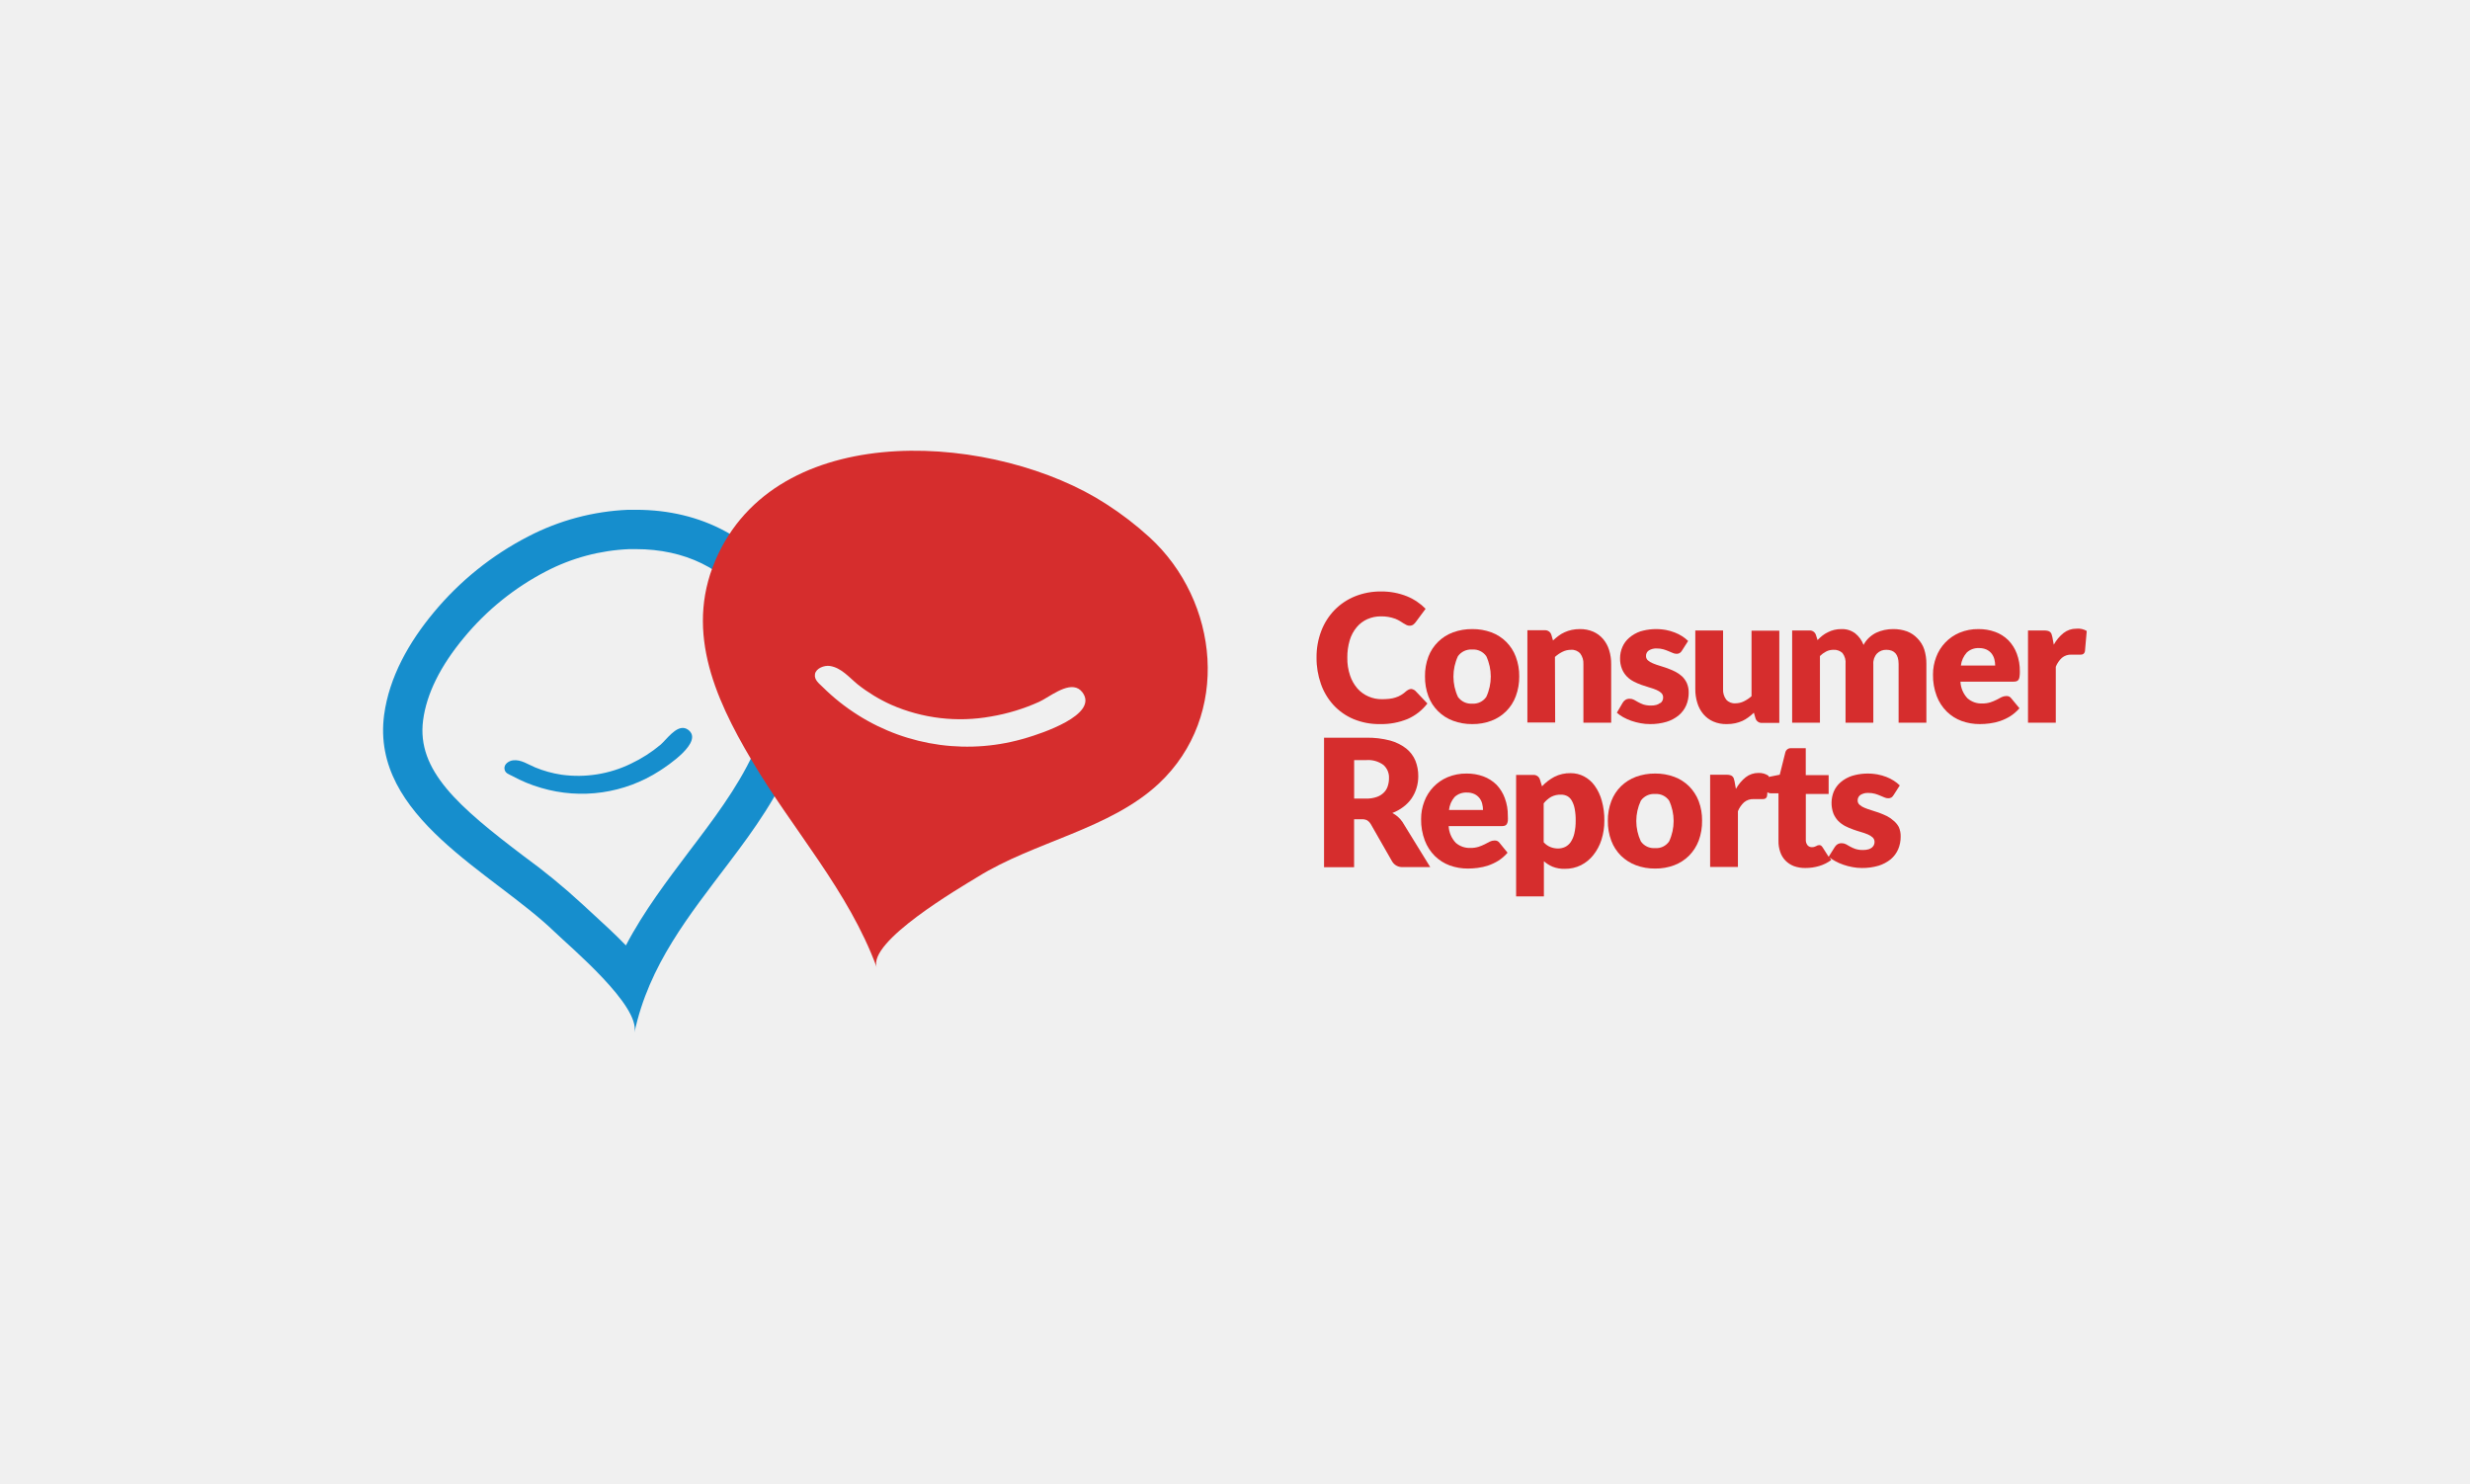
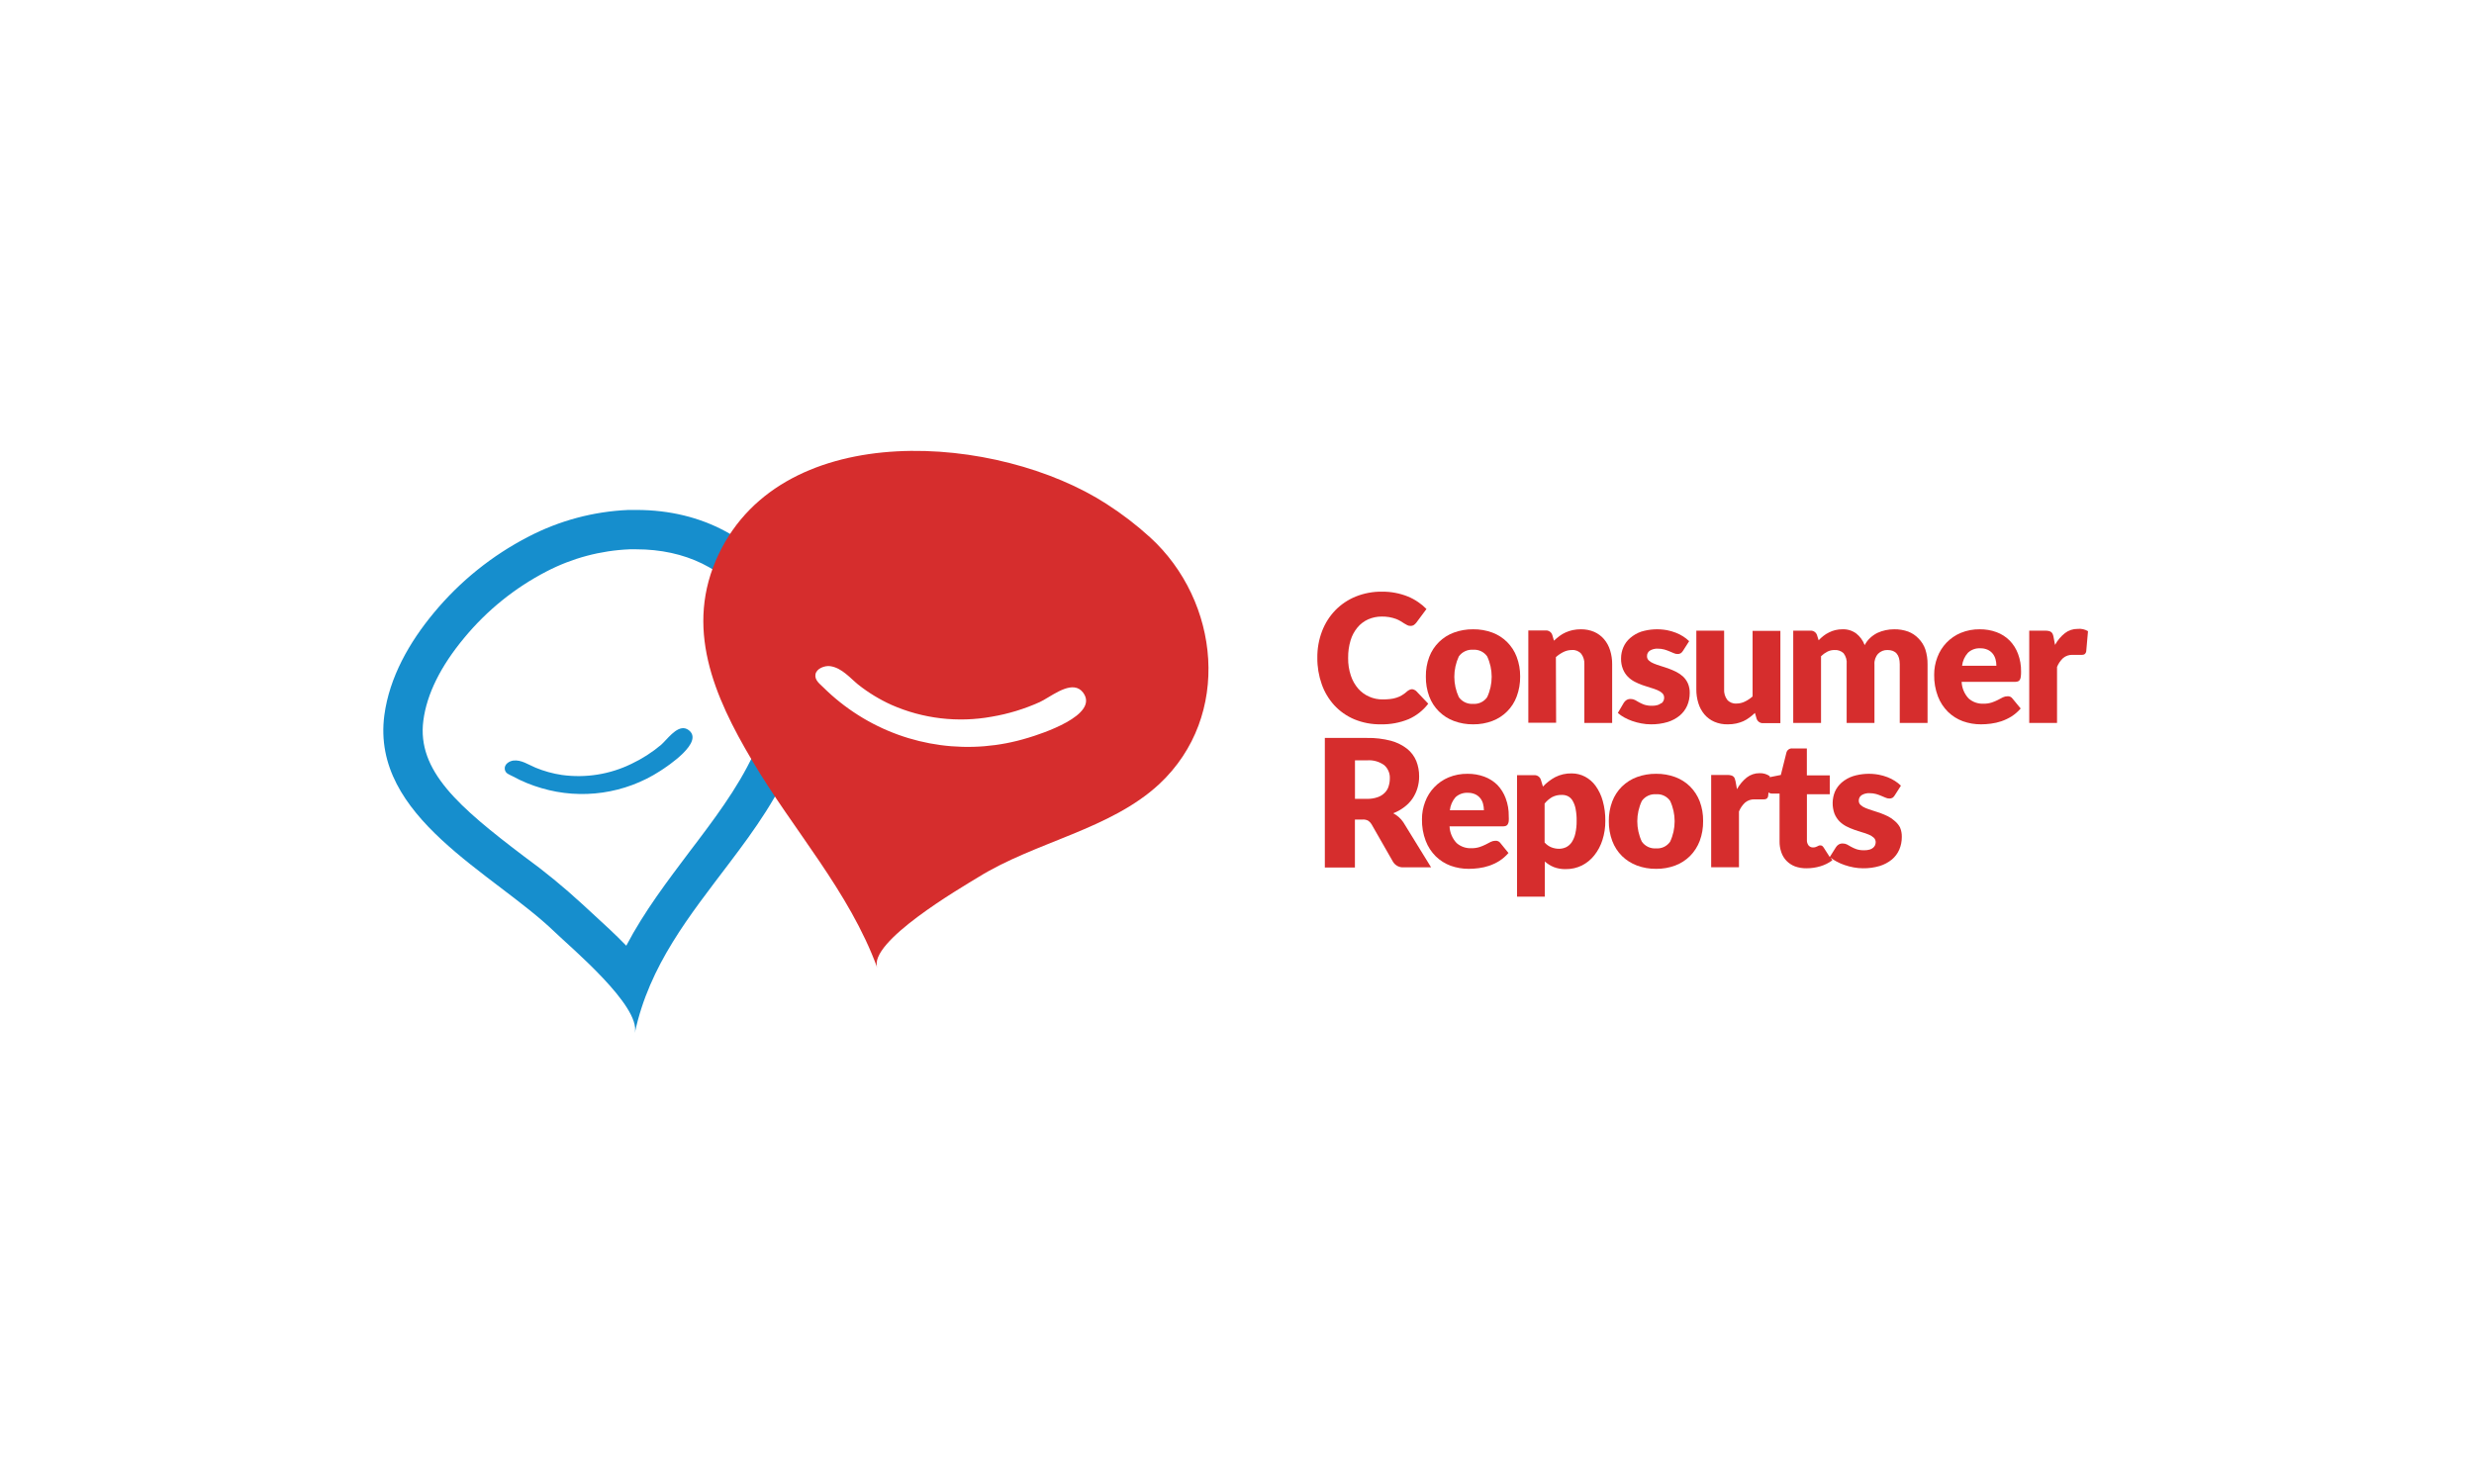
- <svg xmlns="http://www.w3.org/2000/svg" viewBox="0 0 444.55 266.91">
-   <defs>
-     <style>.cls-1{fill:#d62d2d;}.cls-2{fill:#168ecd;}</style>
-   </defs>
-   <g id="Layer_3" data-name="Layer 3">
-     <path class="cls-1" d="M243.61,129.42a12,12,0,0,0,4.76.9,12.43,12.43,0,0,0,5-.93,9,9,0,0,0,3.53-2.78l-2.15-2.26a.94.94,0,0,0-.37-.24A1,1,0,0,0,254,124a1.07,1.07,0,0,0-.46.11,2.26,2.26,0,0,0-.42.26,5.66,5.66,0,0,1-.94.71,4.43,4.43,0,0,1-1,.45,5.24,5.24,0,0,1-1.14.24,11.25,11.25,0,0,1-1.35.07,5.81,5.81,0,0,1-2.39-.49,5.57,5.57,0,0,1-2-1.45,6.9,6.9,0,0,1-1.32-2.34,9.5,9.5,0,0,1-.49-3.19,10.58,10.58,0,0,1,.44-3.16,6.58,6.58,0,0,1,1.25-2.33,5.31,5.31,0,0,1,1.92-1.45,6,6,0,0,1,2.45-.5,7.15,7.15,0,0,1,2.59.44,6.12,6.12,0,0,1,.81.4l.63.4a4.6,4.6,0,0,0,.55.31,1.13,1.13,0,0,0,.54.13,1.07,1.07,0,0,0,.67-.18,2.33,2.33,0,0,0,.42-.41l1.82-2.45a9.38,9.38,0,0,0-1.5-1.25,9.85,9.85,0,0,0-1.85-1,12.25,12.25,0,0,0-4.65-.87,12.28,12.28,0,0,0-4.72.88,10.87,10.87,0,0,0-3.67,2.46,11.13,11.13,0,0,0-2.39,3.77,13,13,0,0,0-.85,4.79,13.81,13.81,0,0,0,.79,4.75,11,11,0,0,0,2.24,3.77A10.36,10.36,0,0,0,243.61,129.42Z" />
-     <path class="cls-1" d="M272.81,118.19a7.46,7.46,0,0,0-4.39-4.38,9.66,9.66,0,0,0-3.44-.59,9.77,9.77,0,0,0-3.46.59,7.5,7.5,0,0,0-4.44,4.38,9.67,9.67,0,0,0-.61,3.54,9.89,9.89,0,0,0,.61,3.58,7.51,7.51,0,0,0,4.44,4.41,9.55,9.55,0,0,0,3.46.6,9.45,9.45,0,0,0,3.44-.6,7.47,7.47,0,0,0,4.39-4.41,9.88,9.88,0,0,0,.62-3.58A9.67,9.67,0,0,0,272.81,118.19Zm-5.31,7.24a2.81,2.81,0,0,1-2.52,1.21,2.9,2.9,0,0,1-2.58-1.21,8.7,8.7,0,0,1,0-7.33,2.91,2.91,0,0,1,2.58-1.2,2.83,2.83,0,0,1,2.52,1.2,8.7,8.7,0,0,1,0,7.33Z" />
-     <path class="cls-1" d="M279.86,118.23a6,6,0,0,1,1.39-.94,3.42,3.42,0,0,1,1.52-.34,2,2,0,0,1,1.65.68,2.9,2.9,0,0,1,.56,1.89v10.55h5V119.52a8.21,8.21,0,0,0-.37-2.52,5.61,5.61,0,0,0-1.09-2,5,5,0,0,0-1.76-1.31,5.92,5.92,0,0,0-2.41-.47,6.87,6.87,0,0,0-1.48.15,6.31,6.31,0,0,0-1.27.42,5.67,5.67,0,0,0-1.09.64,12.94,12.94,0,0,0-1,.84l-.29-1a1.17,1.17,0,0,0-1.22-.84H274.9v16.6h5Z" />
-     <path class="cls-1" d="M298.77,126.53a1.68,1.68,0,0,1-.64.33,3.38,3.38,0,0,1-1,.12,4.32,4.32,0,0,1-1.36-.19,6.27,6.27,0,0,1-.93-.42l-.74-.42a1.67,1.67,0,0,0-.78-.19,1.36,1.36,0,0,0-.76.19,1.47,1.47,0,0,0-.49.5L291,128.27a6.14,6.14,0,0,0,1.15.81,9.23,9.23,0,0,0,1.46.65,11.29,11.29,0,0,0,1.64.43,8.89,8.89,0,0,0,1.7.16,10.12,10.12,0,0,0,3-.41,6.35,6.35,0,0,0,2.19-1.17,4.88,4.88,0,0,0,1.34-1.79,5.68,5.68,0,0,0,.45-2.27,4.11,4.11,0,0,0-.33-1.73,3.91,3.91,0,0,0-.87-1.23,5.67,5.67,0,0,0-1.24-.85c-.45-.22-.92-.42-1.4-.6s-1-.32-1.41-.46a10.81,10.81,0,0,1-1.23-.44,2.75,2.75,0,0,1-.88-.54,1,1,0,0,1-.32-.76,1.14,1.14,0,0,1,.5-1,2.48,2.48,0,0,1,1.45-.36,4.2,4.2,0,0,1,1.17.15,8.14,8.14,0,0,1,.92.33l.76.32a1.62,1.62,0,0,0,.7.16,1.12,1.12,0,0,0,.55-.13,1.31,1.31,0,0,0,.41-.43l1.12-1.75a6.56,6.56,0,0,0-1.07-.85,7.41,7.41,0,0,0-1.35-.68,9.26,9.26,0,0,0-1.57-.45,9.87,9.87,0,0,0-4.62.26,6.08,6.08,0,0,0-2,1.15,4.54,4.54,0,0,0-1.23,1.67,5.05,5.05,0,0,0-.41,2,4.86,4.86,0,0,0,.34,1.93,4.2,4.2,0,0,0,.88,1.36,4.9,4.9,0,0,0,1.24.91,10.91,10.91,0,0,0,1.41.61c.48.17,1,.33,1.42.46a11.1,11.1,0,0,1,1.24.43,3.09,3.09,0,0,1,.88.55,1.08,1.08,0,0,1,.34.82,1.24,1.24,0,0,1-.47,1Z" />
-     <path class="cls-1" d="M310.82,130.32a6.87,6.87,0,0,0,1.48-.15,7,7,0,0,0,1.27-.41,6,6,0,0,0,1.09-.65,9.58,9.58,0,0,0,1-.84l.29,1a1.17,1.17,0,0,0,1.22.84h3.07v-16.6h-5V125.3a5.93,5.93,0,0,1-1.39.93,3.43,3.43,0,0,1-1.52.35,2,2,0,0,1-1.65-.67,2.88,2.88,0,0,1-.56-1.91V113.47h-5V124a8.14,8.14,0,0,0,.37,2.53,5.75,5.75,0,0,0,1.08,2,4.93,4.93,0,0,0,1.77,1.32A5.73,5.73,0,0,0,310.82,130.32Z" />
-     <path class="cls-1" d="M345.08,114.87a5,5,0,0,0-1.84-1.23,7.1,7.1,0,0,0-2.53-.42,7.32,7.32,0,0,0-1.54.16,6.77,6.77,0,0,0-1.48.49,5.51,5.51,0,0,0-1.29.89,4.79,4.79,0,0,0-1,1.31,4.81,4.81,0,0,0-1.5-2.08,3.91,3.91,0,0,0-2.48-.77,5.44,5.44,0,0,0-1.32.15,5,5,0,0,0-1.12.42,5.16,5.16,0,0,0-1,.62,8,8,0,0,0-.86.79l-.28-.89a1.16,1.16,0,0,0-1.21-.84h-3.08v16.6h5v-12a4.77,4.77,0,0,1,1.13-.82,2.82,2.82,0,0,1,1.27-.3,2.2,2.2,0,0,1,1.65.57,2.81,2.81,0,0,1,.56,2v10.55h5V119.52a2.56,2.56,0,0,1,.67-1.91,2.27,2.27,0,0,1,1.67-.66c1.47,0,2.21.85,2.21,2.57v10.55h5V119.52a8.41,8.41,0,0,0-.39-2.66A5.18,5.18,0,0,0,345.08,114.87Z" />
-     <path class="cls-1" d="M361.45,115.22a6.51,6.51,0,0,0-2.35-1.49,8.57,8.57,0,0,0-3-.51,8.65,8.65,0,0,0-3.42.65,7.65,7.65,0,0,0-4.21,4.39,8.71,8.71,0,0,0-.57,3.15,10.45,10.45,0,0,0,.67,3.87,7.88,7.88,0,0,0,1.81,2.79,7.59,7.59,0,0,0,2.67,1.69,9.52,9.52,0,0,0,3.27.56,13.88,13.88,0,0,0,1.78-.12,9.81,9.81,0,0,0,1.88-.43,9.13,9.13,0,0,0,1.82-.86,7.62,7.62,0,0,0,1.66-1.44L362,125.7a1,1,0,0,0-.9-.43,2,2,0,0,0-.86.2l-.89.47a8.25,8.25,0,0,1-1.11.46,4.74,4.74,0,0,1-1.49.21,3.77,3.77,0,0,1-2.64-.93,4.66,4.66,0,0,1-1.27-3h9.57a1.64,1.64,0,0,0,.55-.08.66.66,0,0,0,.35-.29,1.48,1.48,0,0,0,.17-.56,5.75,5.75,0,0,0,.05-.91,8.71,8.71,0,0,0-.55-3.21A6.79,6.79,0,0,0,361.45,115.22Zm-8.53,4.56a4.25,4.25,0,0,1,1.05-2.33,3,3,0,0,1,2.21-.81,3.11,3.11,0,0,1,1.36.27,2.53,2.53,0,0,1,.91.72,2.83,2.83,0,0,1,.49,1,4.37,4.37,0,0,1,.15,1.15Z" />
-     <path class="cls-1" d="M373.7,113.15a3.66,3.66,0,0,0-2.29.77,6.94,6.94,0,0,0-1.77,2.11l-.26-1.39a3,3,0,0,0-.15-.54.88.88,0,0,0-.26-.36,1,1,0,0,0-.41-.2,2.65,2.65,0,0,0-.62-.07H365v16.6h5V120a4.46,4.46,0,0,1,1.09-1.6,2.51,2.51,0,0,1,1.74-.58l.42,0,.46,0,.43,0,.34,0a.82.82,0,0,0,.5-.13.78.78,0,0,0,.27-.48l.32-3.65A3,3,0,0,0,373.7,113.15Z" />
-     <path class="cls-1" d="M251.59,147a5,5,0,0,0-1-.68,7.88,7.88,0,0,0,2-1.11,6.61,6.61,0,0,0,1.47-1.52,6.84,6.84,0,0,0,.89-1.87,7.15,7.15,0,0,0,.31-2.14,7.36,7.36,0,0,0-.51-2.76,5.51,5.51,0,0,0-1.64-2.19,8.27,8.27,0,0,0-2.91-1.45,15.89,15.89,0,0,0-4.32-.51h-7.58v23.31h5.41v-8.63h1.37a1.91,1.91,0,0,1,1,.2,1.94,1.94,0,0,1,.61.63l3.87,6.77a2.08,2.08,0,0,0,1.95,1h4.9l-5-8.12A4.86,4.86,0,0,0,251.59,147Zm-1.83-5.49a2.77,2.77,0,0,1-.72,1.16,3.28,3.28,0,0,1-1.27.77,5.46,5.46,0,0,1-1.88.29h-2.17V136.8h2.17a4.65,4.65,0,0,1,3.1.87,3,3,0,0,1,1,2.4A4.42,4.42,0,0,1,249.76,141.5Z" />
-     <path class="cls-1" d="M269.33,141.22a6.64,6.64,0,0,0-2.36-1.49,8.53,8.53,0,0,0-3-.51,8.65,8.65,0,0,0-3.42.65,7.65,7.65,0,0,0-4.21,4.39,8.71,8.71,0,0,0-.57,3.15,10.45,10.45,0,0,0,.67,3.87,7.88,7.88,0,0,0,1.81,2.79,7.59,7.59,0,0,0,2.67,1.69,9.52,9.52,0,0,0,3.27.56,13.88,13.88,0,0,0,1.78-.12,9.81,9.81,0,0,0,1.88-.43,9.13,9.13,0,0,0,1.82-.86,7.62,7.62,0,0,0,1.66-1.44l-1.44-1.77a1,1,0,0,0-.9-.43,1.93,1.93,0,0,0-.85.2l-.9.47a8.25,8.25,0,0,1-1.11.46,4.7,4.7,0,0,1-1.49.21,3.77,3.77,0,0,1-2.64-.93,4.71,4.71,0,0,1-1.27-3h9.57a1.64,1.64,0,0,0,.55-.08.66.66,0,0,0,.35-.29,1.67,1.67,0,0,0,.18-.56,7.56,7.56,0,0,0,0-.91,8.71,8.71,0,0,0-.55-3.21A6.91,6.91,0,0,0,269.33,141.22Zm-8.54,4.56a4.25,4.25,0,0,1,1-2.33,3,3,0,0,1,2.21-.81,3.08,3.08,0,0,1,1.36.27,2.53,2.53,0,0,1,.91.72,2.67,2.67,0,0,1,.49,1,4.37,4.37,0,0,1,.15,1.15Z" />
-     <path class="cls-1" d="M287,141.39a5.57,5.57,0,0,0-1.91-1.66,5.13,5.13,0,0,0-2.4-.58,6.21,6.21,0,0,0-2.95.67,8.64,8.64,0,0,0-2.21,1.7l-.37-1.21a1.17,1.17,0,0,0-1.22-.84h-3.07v21.86h5V155a5.63,5.63,0,0,0,1.6,1,5.58,5.58,0,0,0,2.18.37,6.41,6.41,0,0,0,2.88-.65,6.7,6.7,0,0,0,2.24-1.83,8.6,8.6,0,0,0,1.46-2.75,10.94,10.94,0,0,0,.52-3.45,12.64,12.64,0,0,0-.46-3.58A8.47,8.47,0,0,0,287,141.39ZM283.35,150a4.7,4.7,0,0,1-.66,1.56,2.64,2.64,0,0,1-1,.87,3,3,0,0,1-1.27.28,3.71,3.71,0,0,1-1.37-.26,3.21,3.21,0,0,1-1.22-.87v-7a4.89,4.89,0,0,1,1.34-1.16,3.58,3.58,0,0,1,1.8-.4,2.37,2.37,0,0,1,1.07.24,2.06,2.06,0,0,1,.82.79,4.58,4.58,0,0,1,.54,1.45,10.56,10.56,0,0,1,.19,2.21A9.76,9.76,0,0,1,283.35,150Z" />
-     <path class="cls-1" d="M304,141.51a7.54,7.54,0,0,0-2.67-1.7,9.66,9.66,0,0,0-3.44-.59,9.77,9.77,0,0,0-3.46.59,7.71,7.71,0,0,0-2.69,1.7,7.49,7.49,0,0,0-1.74,2.68,9.67,9.67,0,0,0-.62,3.54,9.88,9.88,0,0,0,.62,3.58,7.57,7.57,0,0,0,1.74,2.7,7.73,7.73,0,0,0,2.69,1.71,9.55,9.55,0,0,0,3.46.6,9.45,9.45,0,0,0,3.44-.6A7.56,7.56,0,0,0,304,154a7.83,7.83,0,0,0,1.73-2.7,9.89,9.89,0,0,0,.61-3.58,9.67,9.67,0,0,0-.61-3.54A7.75,7.75,0,0,0,304,141.51Zm-3.59,9.92a2.79,2.79,0,0,1-2.52,1.21,2.87,2.87,0,0,1-2.57-1.21,8.6,8.6,0,0,1,0-7.33,2.88,2.88,0,0,1,2.57-1.2,2.8,2.8,0,0,1,2.52,1.2,8.7,8.7,0,0,1,0,7.33Z" />
-     <path class="cls-1" d="M340.82,147.72a5.38,5.38,0,0,0-1.23-.85q-.69-.33-1.41-.6c-.48-.17-.95-.32-1.41-.46a10.81,10.81,0,0,1-1.23-.44,2.81,2.81,0,0,1-.87-.54,1,1,0,0,1-.33-.76,1.17,1.17,0,0,1,.5-1,2.48,2.48,0,0,1,1.45-.36,4.15,4.15,0,0,1,1.17.15,7.49,7.49,0,0,1,.92.33l.76.32a1.65,1.65,0,0,0,.7.16,1.16,1.16,0,0,0,.56-.13,1.29,1.29,0,0,0,.4-.43l1.12-1.75a6.16,6.16,0,0,0-1.07-.85,7.31,7.31,0,0,0-1.34-.68,9.37,9.37,0,0,0-1.58-.45,9.83,9.83,0,0,0-4.61.26,6,6,0,0,0-2.05,1.15,4.65,4.65,0,0,0-1.23,1.67,5.51,5.51,0,0,0-.07,3.94,4.37,4.37,0,0,0,.88,1.36,5.09,5.09,0,0,0,1.24.91,11.67,11.67,0,0,0,1.42.61c.48.17.95.33,1.41.46a10.43,10.43,0,0,1,1.24.43,3,3,0,0,1,.88.55,1.08,1.08,0,0,1,.34.82,1.4,1.4,0,0,1-.11.53,1.37,1.37,0,0,1-.35.46,1.75,1.75,0,0,1-.64.33,3.5,3.5,0,0,1-1,.12,4.3,4.3,0,0,1-1.35-.19,6.42,6.42,0,0,1-.94-.42l-.74-.42a1.67,1.67,0,0,0-.78-.19,1.36,1.36,0,0,0-.76.19,1.47,1.47,0,0,0-.49.5l-1.1,1.75-1.07-1.67a1.4,1.4,0,0,0-.28-.33.57.57,0,0,0-.36-.1.78.78,0,0,0-.28.05l-.26.13a1.63,1.63,0,0,1-.32.13,1.44,1.44,0,0,1-.45.06,1,1,0,0,1-.81-.38,1.53,1.53,0,0,1-.28-1V142.9h4.11v-3.39H325v-4.85h-2.59a1,1,0,0,0-1.09.77l-1,4-2,.4v-.19a3,3,0,0,0-1.82-.53,3.69,3.69,0,0,0-2.3.77,7.09,7.09,0,0,0-1.77,2.11l-.25-1.39a4.06,4.06,0,0,0-.15-.54.88.88,0,0,0-.26-.36,1,1,0,0,0-.42-.2,2.56,2.56,0,0,0-.61-.07h-2.95v16.6h5V146a4.48,4.48,0,0,1,1.1-1.6,2.49,2.49,0,0,1,1.74-.58l.42,0,.46,0,.43,0,.33,0a.86.86,0,0,0,.51-.13.73.73,0,0,0,.26-.48l.06-.63a1,1,0,0,0,.58.2h1.41v8.57a5.71,5.71,0,0,0,.32,2,4.09,4.09,0,0,0,.93,1.53,4.29,4.29,0,0,0,1.52,1,5.87,5.87,0,0,0,2.09.34,8.55,8.55,0,0,0,2.48-.36,6.84,6.84,0,0,0,2.16-1.08l-.29-.46a6,6,0,0,0,1,.66,9,9,0,0,0,1.47.65,11,11,0,0,0,1.64.43,8.79,8.79,0,0,0,1.69.16,10.12,10.12,0,0,0,3-.41,6.5,6.5,0,0,0,2.2-1.17,4.85,4.85,0,0,0,1.33-1.79,5.68,5.68,0,0,0,.45-2.27,4.11,4.11,0,0,0-.33-1.73A3.91,3.91,0,0,0,340.82,147.72Z" />
-     <path class="cls-2" d="M119.31,133.62c-.14.15-.28.28-.4.39a24.69,24.69,0,0,1-5.33,3.42,21.72,21.72,0,0,1-12.51,2,20.32,20.32,0,0,1-4.74-1.31c-1.29-.54-2.58-1.46-4-1.28-.72.09-1.62.65-1.54,1.5s.82,1,1.41,1.32a25.56,25.56,0,0,0,5.19,2.14,25.82,25.82,0,0,0,21.33-3.07c1.37-.88,8-5.24,5.14-7.38C122.23,130.15,120.5,132.42,119.31,133.62Z" />
-     <path class="cls-2" d="M114.47,91.75c-.47,0-1,0-1.42,0a42.89,42.89,0,0,0-18,4.81,54.51,54.51,0,0,0-17,13.68c-4.43,5.33-8,11.59-8.92,18.45-2.41,18.37,19.59,28.31,30.66,39,2.95,2.85,15.43,13.28,14.4,18.14,2.59-12.2,9.92-21.17,16.93-30.46l.09-.12c4.55-6,9-12.19,11.84-19.46C151.9,113.65,138.54,91.74,114.47,91.75Zm22.15,41.45c-2.59,6.55-6.82,12.39-10.93,17.84l-.08.11c-.51.66-1,1.33-1.52,2-4,5.33-8.18,10.78-11.44,17-1.93-2-4.06-3.95-6.3-6l-1.63-1.5a116,116,0,0,0-10.45-8.56c-11.72-8.89-19.31-15.4-18.12-24.46.62-4.75,3.1-9.76,7.36-14.88a47.46,47.46,0,0,1,14.76-11.92,35.63,35.63,0,0,1,15-4c.4,0,.79,0,1.18,0h0c8.79,0,16,3.53,20.38,9.94C139.46,115.47,140.11,124.41,136.62,133.2Z" />
-     <path class="cls-1" d="M206.87,96.68a58.56,58.56,0,0,0-7.82-6c-19.39-12.55-58-15.71-69.77,9-6.29,13.16-.83,25.63,6,37.14,7.38,12.52,17.46,23.51,22.52,37.32-1.71-4.66,15-14.39,18.16-16.32,10.27-6.38,23.76-8.56,32.59-16.78C221.61,128.8,219.43,108.15,206.87,96.68Zm-22,36.08a36.78,36.78,0,0,1-30.48-4.08,36.89,36.89,0,0,1-6.29-5c-.68-.67-1.6-1.32-1.42-2.36s1.67-1.62,2.69-1.46c2.07.32,3.49,2.09,5,3.32a28.91,28.91,0,0,0,6,3.65,31,31,0,0,0,18,2.12,35.23,35.23,0,0,0,8.64-2.63c.22-.1.46-.23.71-.37,2.1-1.19,5.36-3.63,7.09-1.35C197.88,128.67,187.11,132.09,184.88,132.76Z" />
+ <svg xmlns="http://www.w3.org/2000/svg" width="100%" height="100%" viewBox="0 0 445 267" version="1.1" xml:space="preserve" style="fill-rule:evenodd;clip-rule:evenodd;stroke-linejoin:round;stroke-miterlimit:2;">
+   <g id="Layer_3">
+     <rect x="-13.036" y="-16.811" width="472.784" height="316.676" style="fill:white;" />
+     <path d="M243.61,129.42C245.119,130.04 246.739,130.347 248.37,130.32C250.083,130.358 251.785,130.041 253.37,129.39C254.763,128.777 255.977,127.82 256.9,126.61L254.75,124.35C254.647,124.242 254.521,124.16 254.38,124.11C254.262,124.048 254.133,124.011 254,124C253.84,124.002 253.683,124.039 253.54,124.11C253.391,124.181 253.25,124.268 253.12,124.37C252.832,124.639 252.517,124.877 252.18,125.08C251.867,125.271 251.531,125.422 251.18,125.53C250.81,125.652 250.428,125.733 250.04,125.77C249.592,125.82 249.141,125.844 248.69,125.84C247.868,125.848 247.053,125.681 246.3,125.35C245.533,125.022 244.85,124.527 244.3,123.9C243.711,123.214 243.262,122.419 242.98,121.56C242.636,120.532 242.47,119.453 242.49,118.37C242.476,117.3 242.624,116.235 242.93,115.21C243.185,114.357 243.61,113.564 244.18,112.88C244.701,112.256 245.358,111.76 246.1,111.43C246.872,111.093 247.707,110.923 248.55,110.93C249.433,110.915 250.311,111.065 251.14,111.37C251.419,111.483 251.69,111.617 251.95,111.77L252.58,112.17C252.756,112.286 252.94,112.389 253.13,112.48C253.296,112.568 253.482,112.612 253.67,112.61C253.907,112.626 254.143,112.563 254.34,112.43C254.497,112.312 254.638,112.174 254.76,112.02L256.58,109.57C256.125,109.102 255.622,108.683 255.08,108.32C254.501,107.922 253.881,107.586 253.23,107.32C251.751,106.731 250.172,106.435 248.58,106.45C246.964,106.43 245.36,106.729 243.86,107.33C242.481,107.89 241.232,108.727 240.19,109.79C239.147,110.872 238.334,112.155 237.8,113.56C237.218,115.089 236.929,116.714 236.95,118.35C236.933,119.967 237.201,121.575 237.74,123.1C238.226,124.494 238.988,125.776 239.98,126.87C240.992,127.972 242.23,128.842 243.61,129.42Z" style="fill:rgb(214,45,45);fill-rule:nonzero;" />
+     <path d="M272.81,118.19C272.052,116.163 270.448,114.563 268.42,113.81C267.319,113.406 266.153,113.206 264.98,113.22C263.801,113.206 262.628,113.406 261.52,113.81C259.475,114.556 257.854,116.156 257.08,118.19C256.657,119.322 256.45,120.522 256.47,121.73C256.451,122.951 256.657,124.165 257.08,125.31C257.847,127.355 259.47,128.966 261.52,129.72C262.626,130.132 263.8,130.336 264.98,130.32C266.154,130.335 267.321,130.132 268.42,129.72C270.454,128.959 272.058,127.347 272.81,125.31C273.236,124.165 273.446,122.951 273.43,121.73C273.446,120.522 273.236,119.321 272.81,118.19ZM267.5,125.43C266.935,126.251 265.974,126.713 264.98,126.64C263.969,126.716 262.988,126.256 262.4,125.43C261.321,123.107 261.321,120.423 262.4,118.1C262.992,117.279 263.971,116.824 264.98,116.9C265.971,116.829 266.93,117.286 267.5,118.1C268.579,120.423 268.579,123.107 267.5,125.43Z" style="fill:rgb(214,45,45);fill-rule:nonzero;" />
+     <path d="M279.86,118.23C280.277,117.853 280.745,117.537 281.25,117.29C281.724,117.061 282.244,116.945 282.77,116.95C283.396,116.905 284.008,117.157 284.42,117.63C284.822,118.175 285.02,118.844 284.98,119.52L284.98,130.07L289.98,130.07L289.98,119.52C289.989,118.666 289.864,117.816 289.61,117C289.387,116.266 289.016,115.585 288.52,115C288.038,114.438 287.436,113.991 286.76,113.69C285.998,113.367 285.177,113.207 284.35,113.22C283.853,113.216 283.356,113.267 282.87,113.37C282.433,113.465 282.007,113.605 281.6,113.79C281.214,113.962 280.848,114.177 280.51,114.43C280.163,114.693 279.829,114.973 279.51,115.27L279.22,114.27C279.065,113.737 278.553,113.384 278,113.43L274.9,113.43L274.9,130.03L279.9,130.03L279.86,118.23Z" style="fill:rgb(214,45,45);fill-rule:nonzero;" />
+     <path d="M298.77,126.53C298.583,126.685 298.365,126.798 298.13,126.86C297.805,126.95 297.467,126.99 297.13,126.98C296.669,126.99 296.21,126.925 295.77,126.79C295.449,126.676 295.138,126.535 294.84,126.37L294.1,125.95C293.859,125.824 293.592,125.759 293.32,125.76C293.054,125.747 292.789,125.814 292.56,125.95C292.359,126.075 292.191,126.246 292.07,126.45L291,128.27C291.351,128.583 291.737,128.855 292.15,129.08C292.617,129.338 293.105,129.556 293.61,129.73C294.145,129.914 294.693,130.058 295.25,130.16C295.81,130.268 296.38,130.321 296.95,130.32C297.965,130.335 298.976,130.196 299.95,129.91C300.75,129.668 301.494,129.27 302.14,128.74C302.719,128.255 303.178,127.642 303.48,126.95C303.784,126.232 303.937,125.46 303.93,124.68C303.946,124.086 303.834,123.496 303.6,122.95C303.392,122.487 303.097,122.07 302.73,121.72C302.356,121.383 301.939,121.097 301.49,120.87C301.04,120.65 300.57,120.45 300.09,120.27C299.61,120.09 299.09,119.95 298.68,119.81C298.262,119.688 297.851,119.541 297.45,119.37C297.125,119.247 296.827,119.064 296.57,118.83C296.359,118.635 296.242,118.357 296.25,118.07C296.231,117.673 296.42,117.293 296.75,117.07C297.185,116.804 297.691,116.678 298.2,116.71C298.595,116.705 298.989,116.755 299.37,116.86C299.683,116.951 299.99,117.062 300.29,117.19L301.05,117.51C301.268,117.615 301.508,117.67 301.75,117.67C301.941,117.674 302.131,117.63 302.3,117.54C302.468,117.43 302.608,117.283 302.71,117.11L303.83,115.36C303.504,115.04 303.145,114.755 302.76,114.51C302.334,114.238 301.882,114.01 301.41,113.83C300.901,113.634 300.376,113.483 299.84,113.38C298.301,113.099 296.718,113.188 295.22,113.64C294.486,113.892 293.807,114.283 293.22,114.79C292.687,115.244 292.266,115.816 291.99,116.46C291.719,117.092 291.579,117.772 291.58,118.46C291.561,119.12 291.677,119.776 291.92,120.39C292.122,120.896 292.421,121.358 292.8,121.75C293.163,122.117 293.581,122.424 294.04,122.66C294.495,122.896 294.966,123.1 295.45,123.27C295.93,123.44 296.45,123.6 296.87,123.73C297.291,123.849 297.706,123.992 298.11,124.16C298.432,124.292 298.73,124.478 298.99,124.71C299.216,124.922 299.339,125.221 299.33,125.53C299.339,125.918 299.165,126.289 298.86,126.53L298.77,126.53Z" style="fill:rgb(214,45,45);fill-rule:nonzero;" />
+     <path d="M310.82,130.32C311.317,130.324 311.814,130.273 312.3,130.17C312.735,130.074 313.161,129.937 313.57,129.76C313.955,129.582 314.321,129.365 314.66,129.11C315.012,128.853 315.346,128.572 315.66,128.27L315.95,129.27C316.105,129.803 316.617,130.156 317.17,130.11L320.24,130.11L320.24,113.51L315.24,113.51L315.24,125.3C314.823,125.674 314.355,125.987 313.85,126.23C313.377,126.462 312.857,126.582 312.33,126.58C311.706,126.627 311.094,126.379 310.68,125.91C310.272,125.36 310.074,124.683 310.12,124L310.12,113.47L305.12,113.47L305.12,124C305.109,124.858 305.234,125.711 305.49,126.53C305.713,127.262 306.081,127.942 306.57,128.53C307.053,129.098 307.658,129.549 308.34,129.85C309.121,130.189 309.969,130.35 310.82,130.32Z" style="fill:rgb(214,45,45);fill-rule:nonzero;" />
+     <path d="M345.08,114.87C344.566,114.328 343.937,113.907 343.24,113.64C342.429,113.348 341.572,113.205 340.71,113.22C340.192,113.219 339.676,113.272 339.17,113.38C338.659,113.486 338.163,113.65 337.69,113.87C337.22,114.104 336.785,114.403 336.4,114.76C335.993,115.136 335.655,115.579 335.4,116.07C335.097,115.254 334.579,114.535 333.9,113.99C333.185,113.458 332.31,113.187 331.42,113.22C330.976,113.216 330.532,113.266 330.1,113.37C329.711,113.465 329.335,113.606 328.98,113.79C328.624,113.958 328.289,114.166 327.98,114.41C327.674,114.652 327.387,114.916 327.12,115.2L326.84,114.31C326.69,113.779 326.18,113.425 325.63,113.47L322.55,113.47L322.55,130.07L327.55,130.07L327.55,118.07C327.884,117.743 328.265,117.466 328.68,117.25C329.074,117.052 329.509,116.949 329.95,116.95C330.555,116.904 331.152,117.111 331.6,117.52C332.035,118.09 332.236,118.807 332.16,119.52L332.16,130.07L337.16,130.07L337.16,119.52C337.111,118.819 337.354,118.127 337.83,117.61C338.272,117.17 338.877,116.931 339.5,116.95C340.97,116.95 341.71,117.8 341.71,119.52L341.71,130.07L346.71,130.07L346.71,119.52C346.723,118.618 346.592,117.72 346.32,116.86C346.064,116.111 345.64,115.43 345.08,114.87Z" style="fill:rgb(214,45,45);fill-rule:nonzero;" />
+     <path d="M361.45,115.22C360.783,114.56 359.982,114.051 359.1,113.73C358.138,113.382 357.122,113.21 356.1,113.22C354.928,113.203 353.764,113.424 352.68,113.87C350.731,114.688 349.206,116.279 348.47,118.26C348.087,119.266 347.894,120.334 347.9,121.41C347.877,122.731 348.104,124.044 348.57,125.28C348.968,126.328 349.585,127.279 350.38,128.07C351.142,128.814 352.051,129.39 353.05,129.76C354.099,130.137 355.206,130.326 356.32,130.32C356.915,130.318 357.51,130.278 358.1,130.2C358.739,130.119 359.369,129.975 359.98,129.77C360.617,129.551 361.227,129.263 361.8,128.91C362.42,128.513 362.979,128.028 363.46,127.47L362,125.7C361.798,125.407 361.455,125.243 361.1,125.27C360.802,125.272 360.508,125.34 360.24,125.47L359.35,125.94C358.992,126.12 358.621,126.274 358.24,126.4C357.758,126.549 357.255,126.62 356.75,126.61C355.784,126.65 354.838,126.317 354.11,125.68C353.34,124.866 352.889,123.8 352.84,122.68L362.41,122.68C362.597,122.685 362.783,122.658 362.96,122.6C363.107,122.548 363.231,122.445 363.31,122.31C363.403,122.137 363.461,121.946 363.48,121.75C363.521,121.448 363.537,121.144 363.53,120.84C363.55,119.745 363.364,118.656 362.98,117.63C362.647,116.727 362.125,115.906 361.45,115.22ZM352.92,119.78C353.023,118.914 353.389,118.1 353.97,117.45C354.565,116.89 355.364,116.598 356.18,116.64C356.648,116.627 357.113,116.719 357.54,116.91C357.895,117.076 358.207,117.323 358.45,117.63C358.678,117.928 358.845,118.268 358.94,118.63C359.041,119.005 359.091,119.392 359.09,119.78L352.92,119.78Z" style="fill:rgb(214,45,45);fill-rule:nonzero;" />
+     <path d="M373.7,113.15C372.872,113.14 372.064,113.412 371.41,113.92C370.685,114.498 370.083,115.216 369.64,116.03L369.38,114.64C369.347,114.456 369.297,114.275 369.23,114.1C369.176,113.96 369.086,113.836 368.97,113.74C368.851,113.643 368.71,113.574 368.56,113.54C368.357,113.492 368.149,113.469 367.94,113.47L365,113.47L365,130.07L370,130.07L370,120C370.242,119.393 370.614,118.847 371.09,118.4C371.576,117.994 372.198,117.787 372.83,117.82L374.48,117.82C374.656,117.832 374.832,117.786 374.98,117.69C375.125,117.568 375.221,117.397 375.25,117.21L375.57,113.56C375.008,113.223 374.351,113.079 373.7,113.15Z" style="fill:rgb(214,45,45);fill-rule:nonzero;" />
+     <path d="M251.59,147C251.285,146.734 250.95,146.505 250.59,146.32C251.307,146.049 251.981,145.675 252.59,145.21C253.158,144.786 253.655,144.272 254.06,143.69C254.45,143.115 254.75,142.485 254.95,141.82C255.161,141.127 255.266,140.405 255.26,139.68C255.269,138.736 255.095,137.799 254.75,136.92C254.396,136.064 253.832,135.31 253.11,134.73C252.246,134.059 251.256,133.566 250.2,133.28C248.79,132.913 247.337,132.741 245.88,132.77L238.3,132.77L238.3,156.08L243.71,156.08L243.71,147.45L245.08,147.45C245.425,147.425 245.771,147.494 246.08,147.65C246.329,147.811 246.537,148.026 246.69,148.28L250.56,155.05C250.967,155.725 251.724,156.114 252.51,156.05L257.41,156.05L252.41,147.93C252.177,147.586 251.902,147.274 251.59,147ZM249.76,141.51C249.621,141.951 249.373,142.349 249.04,142.67C248.681,143.02 248.247,143.284 247.77,143.44C247.165,143.646 246.529,143.744 245.89,143.73L243.72,143.73L243.72,136.8L245.89,136.8C246.994,136.712 248.093,137.02 248.99,137.67C249.67,138.276 250.039,139.16 249.99,140.07C249.992,140.556 249.915,141.039 249.76,141.5L249.76,141.51Z" style="fill:rgb(214,45,45);fill-rule:nonzero;" />
+     <path d="M269.33,141.22C268.658,140.562 267.853,140.054 266.97,139.73C266.009,139.382 264.992,139.209 263.97,139.22C262.798,139.203 261.634,139.424 260.55,139.87C258.601,140.688 257.076,142.279 256.34,144.26C255.957,145.266 255.764,146.334 255.77,147.41C255.747,148.731 255.974,150.044 256.44,151.28C256.838,152.328 257.455,153.279 258.25,154.07C259.012,154.814 259.921,155.39 260.92,155.76C261.969,156.137 263.076,156.326 264.19,156.32C264.785,156.318 265.38,156.278 265.97,156.2C266.609,156.119 267.239,155.975 267.85,155.77C268.487,155.551 269.097,155.263 269.67,154.91C270.29,154.513 270.849,154.028 271.33,153.47L269.89,151.7C269.688,151.407 269.345,151.243 268.99,151.27C268.695,151.271 268.404,151.339 268.14,151.47L267.24,151.94C266.882,152.12 266.511,152.274 266.13,152.4C265.648,152.55 265.145,152.62 264.64,152.61C263.674,152.65 262.728,152.317 262,151.68C261.233,150.863 260.783,149.799 260.73,148.68L270.3,148.68C270.487,148.685 270.673,148.658 270.85,148.6C270.997,148.548 271.121,148.445 271.2,148.31C271.293,148.135 271.354,147.946 271.38,147.75C271.398,147.447 271.398,147.143 271.38,146.84C271.4,145.745 271.214,144.656 270.83,143.63C270.502,142.732 269.991,141.911 269.33,141.22ZM260.79,145.78C260.878,144.92 261.227,144.107 261.79,143.45C262.385,142.89 263.184,142.598 264,142.64C264.468,142.625 264.933,142.718 265.36,142.91C265.715,143.076 266.027,143.323 266.27,143.63C266.502,143.925 266.669,144.266 266.76,144.63C266.861,145.005 266.911,145.392 266.91,145.78L260.79,145.78Z" style="fill:rgb(214,45,45);fill-rule:nonzero;" />
+     <path d="M287,141.39C286.499,140.697 285.846,140.129 285.09,139.73C284.349,139.344 283.525,139.145 282.69,139.15C281.667,139.127 280.653,139.357 279.74,139.82C278.916,140.263 278.17,140.837 277.53,141.52L277.16,140.31C277.005,139.777 276.493,139.424 275.94,139.47L272.87,139.47L272.87,161.33L277.87,161.33L277.87,155C278.343,155.421 278.884,155.759 279.47,156C280.165,156.268 280.906,156.393 281.65,156.37C282.647,156.38 283.634,156.158 284.53,155.72C285.401,155.28 286.166,154.656 286.77,153.89C287.42,153.07 287.915,152.138 288.23,151.14C288.587,150.025 288.762,148.86 288.75,147.69C288.769,146.481 288.614,145.275 288.29,144.11C288.026,143.134 287.589,142.212 287,141.39ZM283.35,150C283.226,150.556 283.003,151.084 282.69,151.56C282.436,151.93 282.092,152.23 281.69,152.43C281.292,152.615 280.859,152.711 280.42,152.71C279.951,152.711 279.486,152.622 279.05,152.45C278.58,152.26 278.162,151.962 277.83,151.58L277.83,144.58C278.202,144.115 278.656,143.722 279.17,143.42C279.725,143.132 280.345,142.994 280.97,143.02C281.341,143.015 281.707,143.097 282.04,143.26C282.382,143.441 282.666,143.715 282.86,144.05C283.121,144.499 283.304,144.99 283.4,145.5C283.541,146.228 283.604,146.969 283.59,147.71C283.601,148.48 283.52,149.249 283.35,150Z" style="fill:rgb(214,45,45);fill-rule:nonzero;" />
+     <path d="M304,141.51C303.24,140.761 302.33,140.181 301.33,139.81C300.229,139.406 299.063,139.206 297.89,139.22C296.711,139.206 295.538,139.406 294.43,139.81C293.425,140.183 292.509,140.762 291.74,141.51C290.974,142.268 290.38,143.182 290,144.19C289.574,145.321 289.364,146.522 289.38,147.73C289.364,148.951 289.574,150.165 290,151.31C290.38,152.324 290.974,153.245 291.74,154.01C292.508,154.761 293.424,155.343 294.43,155.72C295.536,156.132 296.71,156.336 297.89,156.32C299.064,156.335 300.231,156.132 301.33,155.72C302.332,155.342 303.242,154.756 304,154C304.757,153.229 305.346,152.31 305.73,151.3C306.153,150.155 306.359,148.941 306.34,147.72C306.36,146.512 306.153,145.312 305.73,144.18C305.344,143.18 304.755,142.271 304,141.51ZM300.41,151.43C299.848,152.254 298.885,152.717 297.89,152.64C296.881,152.719 295.902,152.258 295.32,151.43C294.227,149.11 294.227,146.42 295.32,144.1C295.906,143.278 296.883,142.821 297.89,142.9C298.882,142.823 299.844,143.281 300.41,144.1C301.489,146.423 301.489,149.107 300.41,151.43Z" style="fill:rgb(214,45,45);fill-rule:nonzero;" />
+     <path d="M340.82,147.72C340.452,147.381 340.038,147.095 339.59,146.87C339.13,146.65 338.66,146.45 338.18,146.27C337.7,146.1 337.23,145.95 336.77,145.81C336.352,145.688 335.941,145.541 335.54,145.37C335.219,145.245 334.924,145.062 334.67,144.83C334.455,144.636 334.335,144.359 334.34,144.07C334.326,143.674 334.515,143.297 334.84,143.07C335.275,142.804 335.781,142.678 336.29,142.71C336.685,142.704 337.079,142.755 337.46,142.86C337.774,142.95 338.081,143.06 338.38,143.19L339.14,143.51C339.359,143.614 339.598,143.669 339.84,143.67C340.035,143.674 340.227,143.63 340.4,143.54C340.565,143.429 340.702,143.282 340.8,143.11L341.92,141.36C341.596,141.038 341.237,140.753 340.85,140.51C340.428,140.238 339.979,140.01 339.51,139.83C338.998,139.634 338.469,139.483 337.93,139.38C336.395,139.099 334.814,139.189 333.32,139.64C332.568,139.884 331.871,140.275 331.27,140.79C330.74,141.247 330.319,141.818 330.04,142.46C329.532,143.719 329.507,145.123 329.97,146.4C330.176,146.904 330.474,147.365 330.85,147.76C331.215,148.124 331.633,148.431 332.09,148.67C332.549,148.904 333.024,149.108 333.51,149.28C333.99,149.45 334.46,149.61 334.92,149.74C335.342,149.857 335.756,150.001 336.16,150.17C336.483,150.301 336.781,150.487 337.04,150.72C337.266,150.932 337.389,151.231 337.38,151.54C337.378,151.722 337.341,151.902 337.27,152.07C337.187,152.246 337.068,152.403 336.92,152.53C336.732,152.683 336.514,152.796 336.28,152.86C335.954,152.948 335.617,152.988 335.28,152.98C334.823,152.989 334.367,152.925 333.93,152.79C333.606,152.675 333.292,152.535 332.99,152.37L332.25,151.95C332.009,151.824 331.742,151.759 331.47,151.76C331.204,151.747 330.939,151.814 330.71,151.95C330.509,152.075 330.341,152.246 330.22,152.45L329.12,154.2L328.05,152.53C327.974,152.406 327.88,152.295 327.77,152.2C327.665,152.127 327.538,152.092 327.41,152.1C327.314,152.099 327.219,152.116 327.13,152.15L326.87,152.28C326.768,152.335 326.661,152.378 326.55,152.41C326.404,152.454 326.252,152.474 326.1,152.47C325.785,152.478 325.485,152.337 325.29,152.09C325.083,151.8 324.984,151.446 325.01,151.09L325.01,142.9L329.12,142.9L329.12,139.51L325,139.51L325,134.66L322.41,134.66C321.906,134.602 321.433,134.935 321.32,135.43L320.32,139.43L318.32,139.83L318.32,139.64C317.787,139.271 317.148,139.085 316.5,139.11C315.669,139.1 314.858,139.372 314.2,139.88C313.478,140.461 312.876,141.178 312.43,141.99L312.18,140.6C312.142,140.417 312.092,140.236 312.03,140.06C311.976,139.92 311.886,139.796 311.77,139.7C311.648,139.601 311.504,139.533 311.35,139.5C311.15,139.452 310.945,139.429 310.74,139.43L307.79,139.43L307.79,156.03L312.79,156.03L312.79,146C313.035,145.393 313.411,144.846 313.89,144.4C314.375,143.992 314.998,143.785 315.63,143.82L317.27,143.82C317.449,143.831 317.628,143.786 317.78,143.69C317.925,143.57 318.019,143.398 318.04,143.21L318.1,142.58C318.268,142.706 318.471,142.776 318.68,142.78L320.09,142.78L320.09,151.35C320.077,152.03 320.185,152.708 320.41,153.35C320.603,153.922 320.921,154.445 321.34,154.88C321.769,155.318 322.288,155.659 322.86,155.88C323.53,156.119 324.238,156.234 324.95,156.22C325.79,156.222 326.626,156.101 327.43,155.86C328.208,155.631 328.94,155.265 329.59,154.78L329.3,154.32C329.61,154.573 329.945,154.794 330.3,154.98C330.77,155.24 331.262,155.458 331.77,155.63C332.305,155.815 332.853,155.959 333.41,156.06C333.967,156.168 334.533,156.221 335.1,156.22C336.115,156.235 337.126,156.096 338.1,155.81C338.902,155.566 339.649,155.168 340.3,154.64C340.876,154.155 341.332,153.542 341.63,152.85C341.934,152.132 342.087,151.36 342.08,150.58C342.096,149.986 341.984,149.396 341.75,148.85C341.514,148.418 341.198,148.035 340.82,147.72Z" style="fill:rgb(214,45,45);fill-rule:nonzero;" />
+     <path d="M119.31,133.62C119.17,133.77 119.03,133.9 118.91,134.01C117.288,135.374 115.496,136.524 113.58,137.43C109.702,139.325 105.346,140.021 101.07,139.43C99.443,139.187 97.851,138.747 96.33,138.12C95.04,137.58 93.75,136.66 92.33,136.84C91.61,136.93 90.71,137.49 90.79,138.34C90.87,139.19 91.61,139.34 92.2,139.66C93.846,140.562 95.587,141.279 97.39,141.8C104.604,143.933 112.401,142.811 118.72,138.73C120.09,137.85 126.72,133.49 123.86,131.35C122.23,130.15 120.5,132.42 119.31,133.62Z" style="fill:rgb(22,142,205);fill-rule:nonzero;" />
+     <path d="M114.47,91.75L113.05,91.75C106.77,92.015 100.625,93.657 95.05,96.56C88.519,99.928 82.737,104.581 78.05,110.24C73.62,115.57 70.05,121.83 69.13,128.69C66.72,147.06 88.72,157 99.79,167.69C102.74,170.54 115.22,180.97 114.19,185.83C116.78,173.63 124.11,164.66 131.12,155.37L131.21,155.25C135.76,149.25 140.21,143.06 143.05,135.79C151.9,113.65 138.54,91.74 114.47,91.75ZM136.62,133.2C134.03,139.75 129.8,145.59 125.69,151.04L125.61,151.15C125.1,151.81 124.61,152.48 124.09,153.15C120.09,158.48 115.91,163.93 112.65,170.15C110.72,168.15 108.59,166.2 106.35,164.15L104.72,162.65C101.406,159.596 97.917,156.738 94.27,154.09C82.55,145.2 74.96,138.69 76.15,129.63C76.77,124.88 79.25,119.87 83.51,114.75C87.577,109.824 92.598,105.769 98.27,102.83C102.915,100.41 108.037,99.045 113.27,98.83L114.45,98.83C123.24,98.83 130.45,102.36 134.83,108.77C139.46,115.47 140.11,124.41 136.62,133.2Z" style="fill:rgb(22,142,205);fill-rule:nonzero;" />
+     <path d="M206.87,96.68C204.437,94.464 201.821,92.457 199.05,90.68C179.66,78.13 141.05,74.97 129.28,99.68C122.99,112.84 128.45,125.31 135.28,136.82C142.66,149.34 152.74,160.33 157.8,174.14C156.09,169.48 172.8,159.75 175.96,157.82C186.23,151.44 199.72,149.26 208.55,141.04C221.61,128.8 219.43,108.15 206.87,96.68ZM184.87,132.76C174.607,135.915 163.462,134.423 154.39,128.68C152.118,127.247 150.008,125.571 148.1,123.68C147.42,123.01 146.5,122.36 146.68,121.32C146.86,120.28 148.35,119.7 149.37,119.86C151.44,120.18 152.86,121.95 154.37,123.18C156.214,124.636 158.229,125.862 160.37,126.83C166.024,129.314 172.294,130.052 178.37,128.95C181.351,128.448 184.255,127.564 187.01,126.32C187.23,126.22 187.47,126.09 187.72,125.95C189.82,124.76 193.08,122.32 194.81,124.6C197.88,128.67 187.11,132.09 184.88,132.76L184.87,132.76Z" style="fill:rgb(214,45,45);fill-rule:nonzero;" />
  </g>
</svg>
